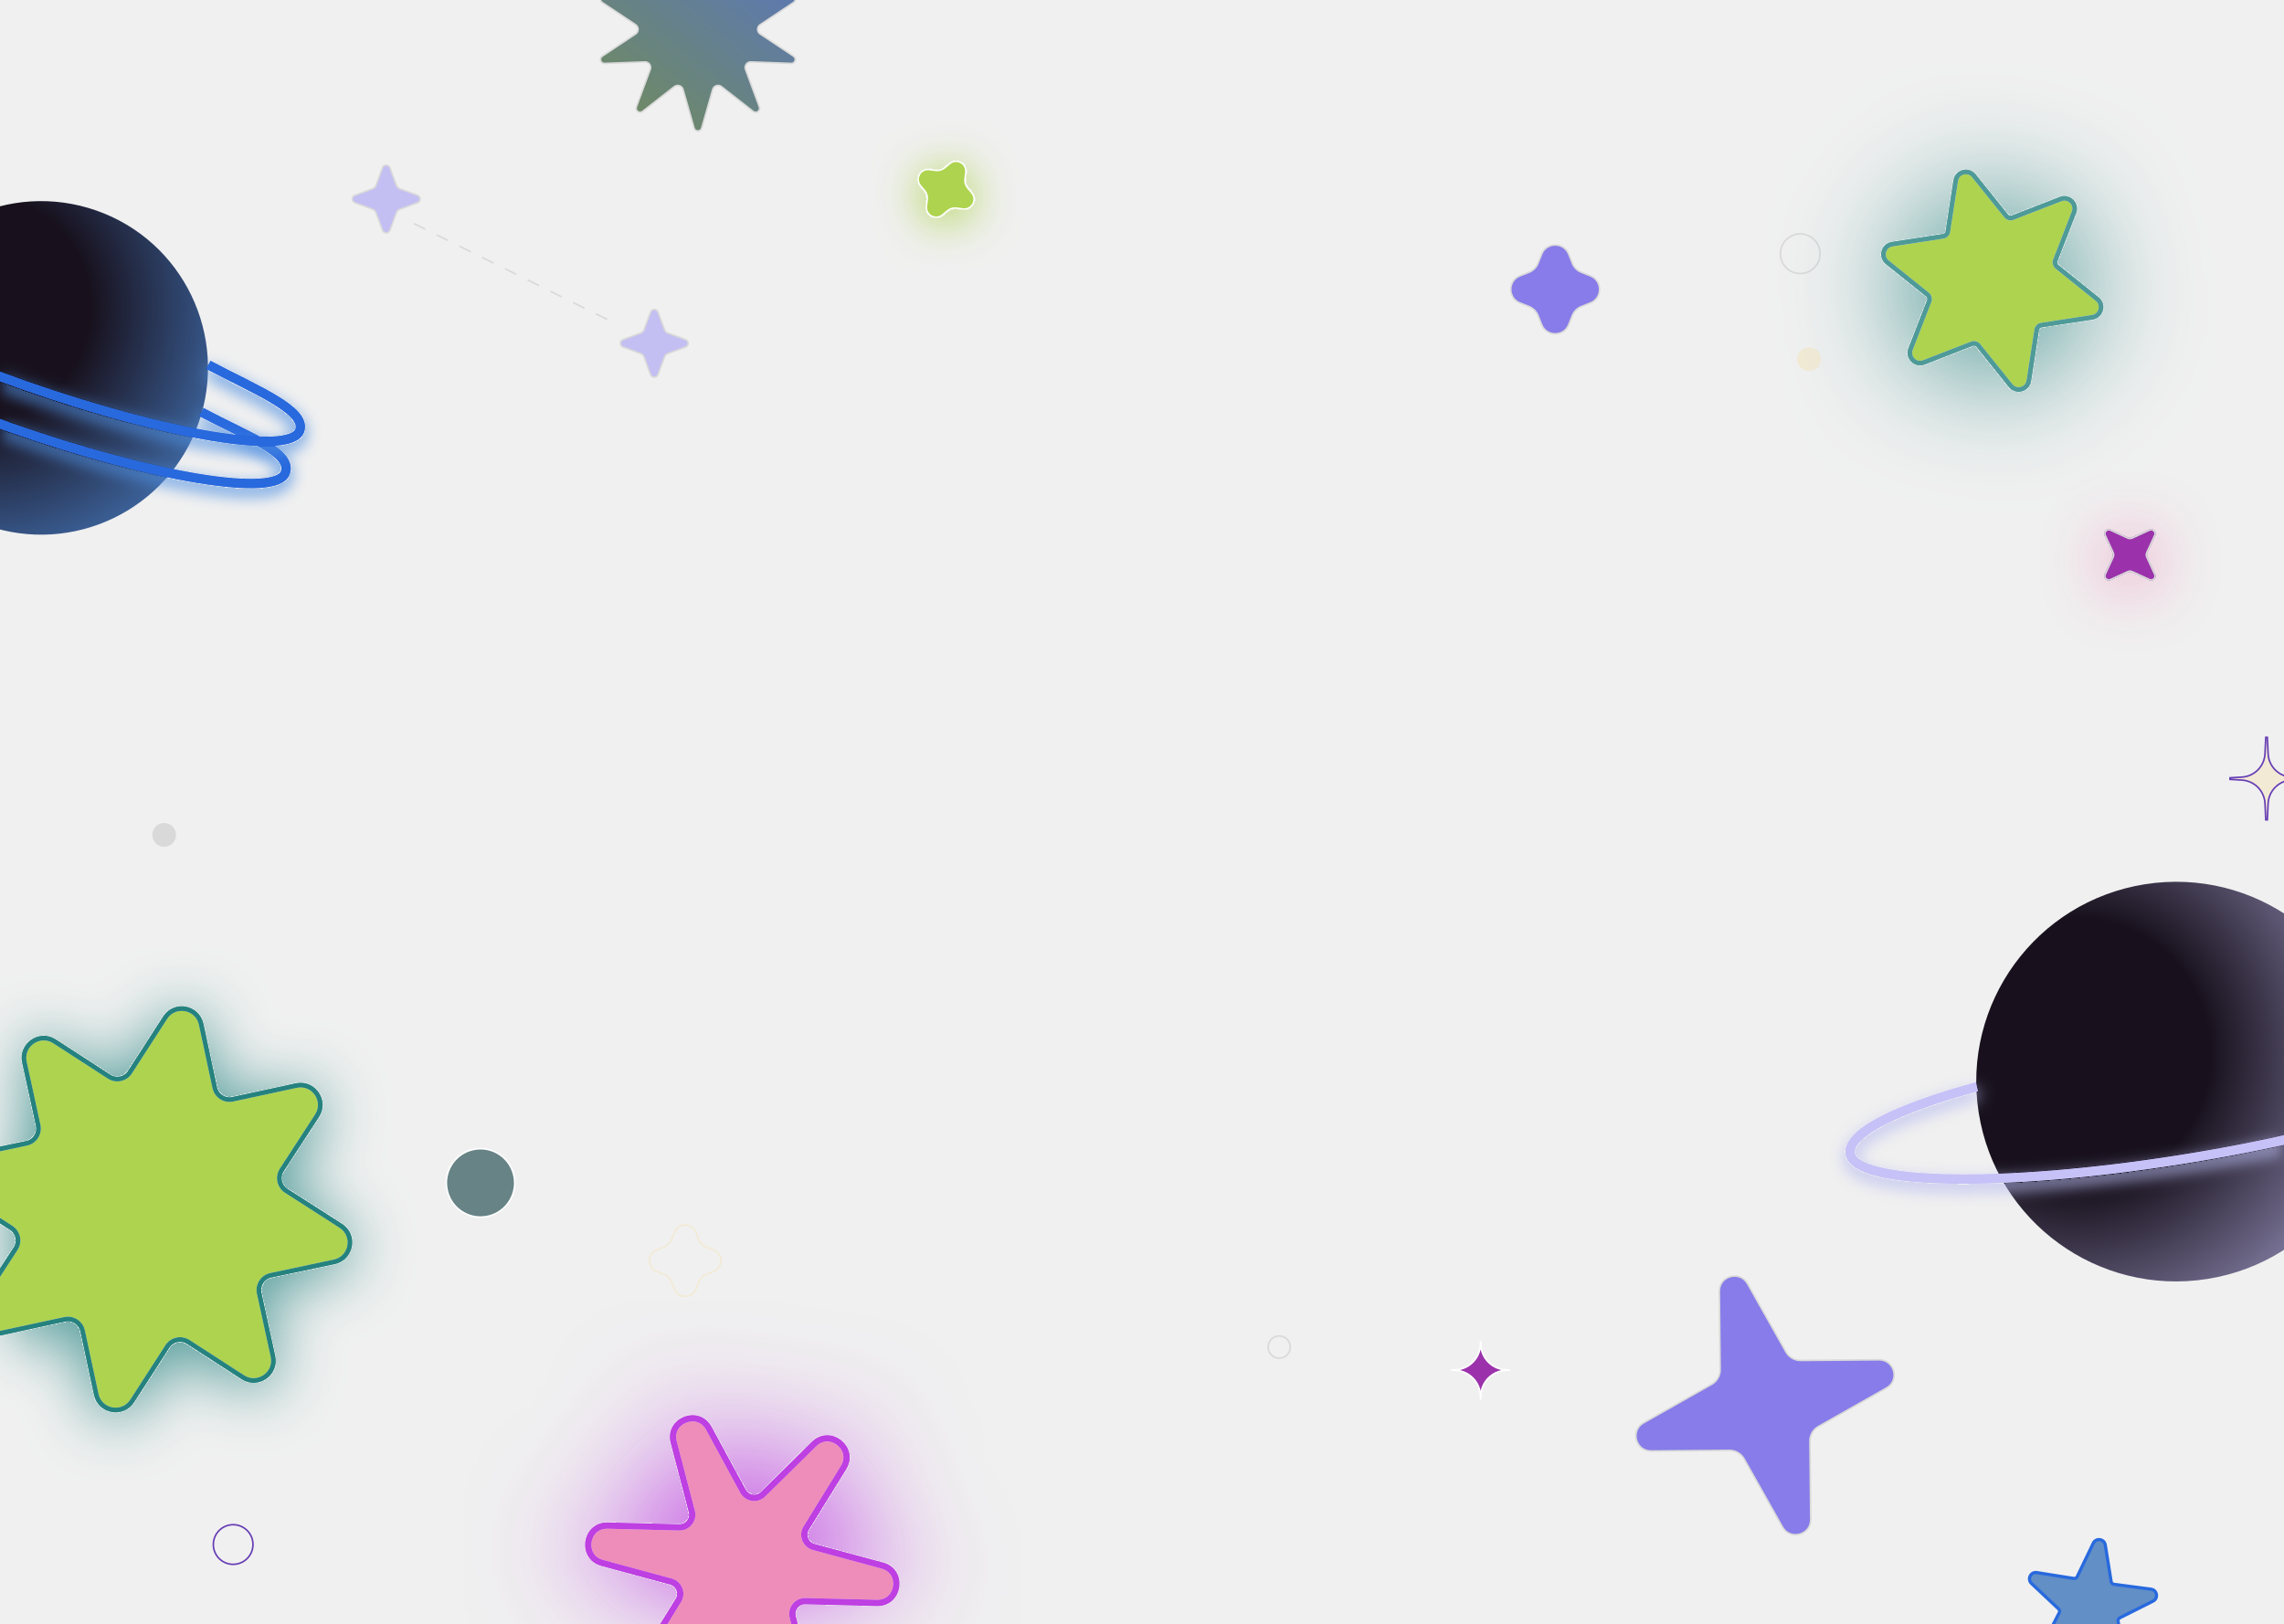
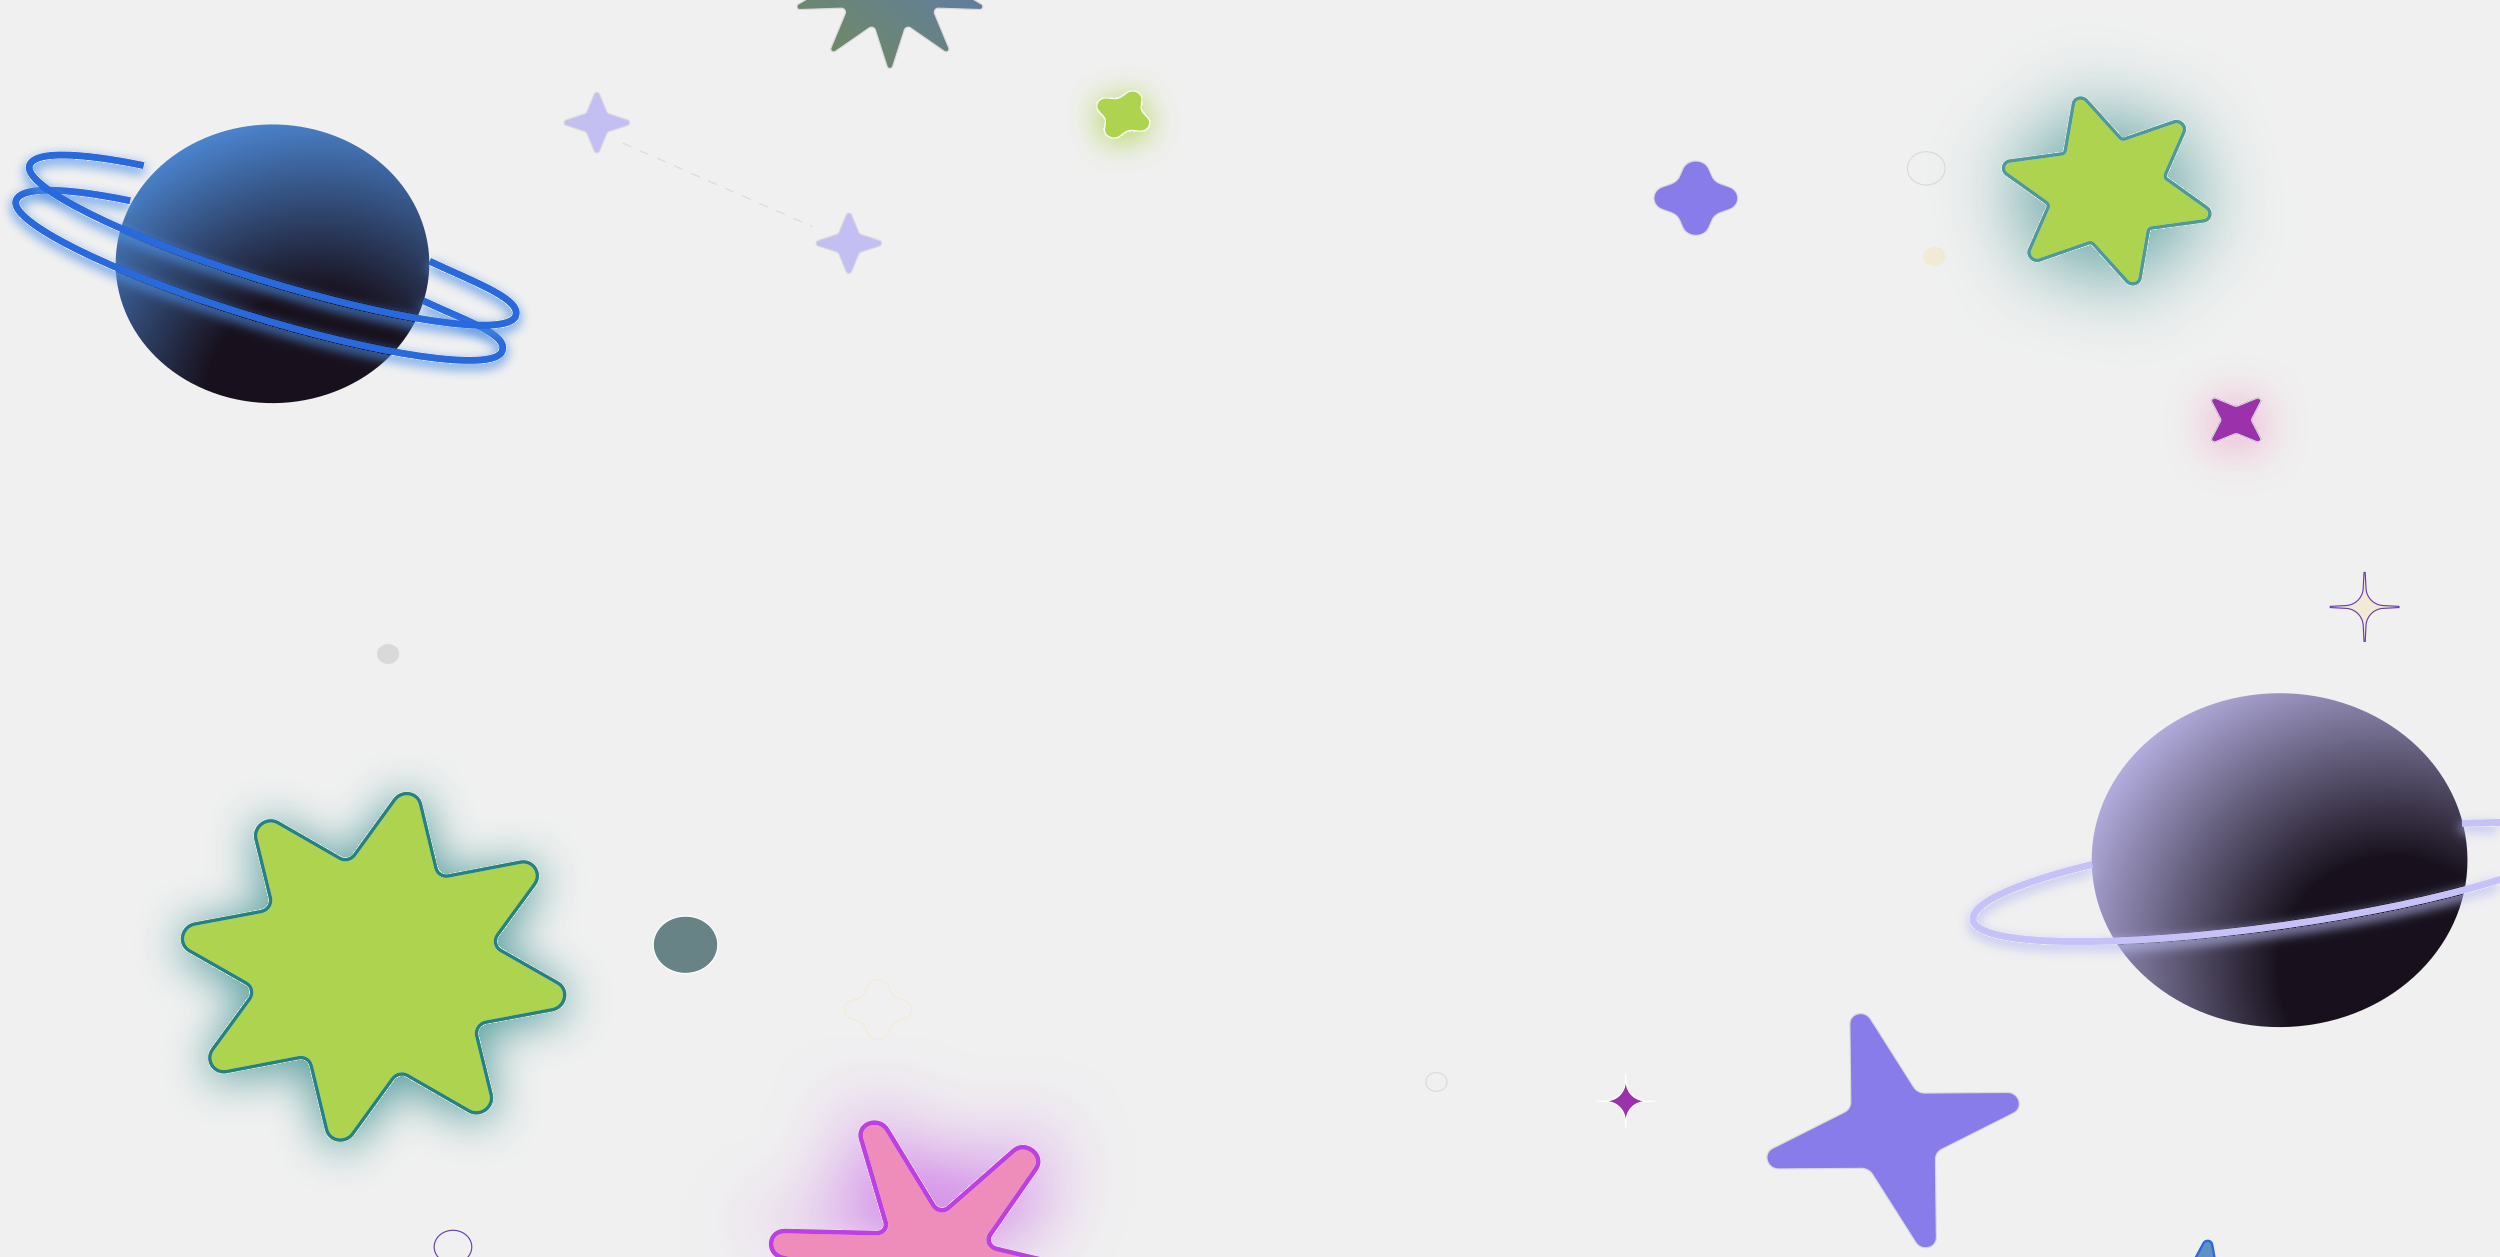
- <svg xmlns="http://www.w3.org/2000/svg" width="1440" height="1024" viewBox="0 0 1440 1024" fill="none">
-   <path d="M1327.32 974.265C1326.7 970.398 1321.46 969.637 1319.76 973.167L1309.6 994.297C1309.22 995.094 1308.36 995.544 1307.48 995.406L1284.17 991.704C1280.28 991.087 1277.94 995.871 1280.81 998.569L1297.89 1014.64C1298.54 1015.25 1298.71 1016.21 1298.3 1017.01L1287.62 1037.78C1285.83 1041.27 1289.61 1044.99 1293.07 1043.13L1313.87 1031.98C1314.64 1031.57 1315.59 1031.71 1316.22 1032.33L1332.98 1048.94C1335.77 1051.7 1340.45 1049.22 1339.73 1045.36L1335.4 1022.4C1335.24 1021.53 1335.67 1020.65 1336.47 1020.25L1357.42 1009.71C1360.94 1007.94 1360.06 1002.69 1356.15 1002.17L1332.75 999.081C1331.88 998.965 1331.18 998.288 1331.04 997.416L1327.32 974.265Z" fill="#618FC6" stroke="#2869DE" stroke-width="2" />
-   <path d="M1452.03 491.499V490.501L1444.55 490.06C1436.63 489.594 1430.34 483.225 1429.98 475.3L1429.5 464.977L1428.5 464.977L1428.02 475.301C1427.66 483.225 1421.37 489.594 1413.45 490.06L1405.97 490.501L1405.97 491.499L1413.45 491.94C1421.37 492.406 1427.66 498.775 1428.02 506.7L1428.5 517.023H1429.5L1429.98 506.7C1430.34 498.775 1436.63 492.406 1444.55 491.94L1452.03 491.499Z" fill="#F2EAD5" stroke="#663DB5" />
-   <path d="M933.352 848.245L933.5 845.446L933.648 848.245C934.096 856.682 940.844 863.418 949.282 863.85L952.214 864L949.282 864.15C940.844 864.582 934.096 871.318 933.648 879.755L933.5 882.554L933.352 879.755C932.904 871.318 926.156 864.582 917.718 864.15L914.786 864L917.718 863.85C926.156 863.418 932.904 856.682 933.352 848.245Z" fill="#9B32AB" stroke="white" />
-   <path d="M261 141L388 204" stroke="#D9D9D9" stroke-dasharray="8 8" />
-   <path d="M241.155 105.777C241.961 103.6 245.039 103.6 245.845 105.777L249.98 116.952C250.334 117.91 251.09 118.666 252.048 119.02L263.223 123.155C265.4 123.961 265.4 127.039 263.223 127.845L252.048 131.98C251.09 132.334 250.334 133.09 249.98 134.048L245.845 145.223C245.039 147.4 241.961 147.4 241.155 145.223L237.02 134.048C236.666 133.09 235.91 132.334 234.952 131.98L223.777 127.845C221.6 127.039 221.6 123.961 223.777 123.155L234.952 119.02C235.91 118.666 236.666 117.91 237.02 116.952L241.155 105.777Z" fill="#C3BFF3" stroke="#D9D9D9" />
-   <path d="M410.155 196.777C410.961 194.6 414.039 194.6 414.845 196.777L418.98 207.952C419.334 208.91 420.09 209.666 421.048 210.02L432.223 214.155C434.4 214.961 434.4 218.039 432.223 218.845L421.048 222.98C420.09 223.334 419.334 224.09 418.98 225.048L414.845 236.223C414.039 238.4 410.961 238.4 410.155 236.223L406.02 225.048C405.666 224.09 404.91 223.334 403.952 222.98L392.777 218.845C390.6 218.039 390.6 214.961 392.777 214.155L403.952 210.02C404.91 209.666 405.666 208.91 406.02 207.952L410.155 196.777Z" fill="#C3BFF3" stroke="#D9D9D9" />
-   <g filter="url(#filter0_d_26_13)">
-     <path d="M1326.83 337.811C1325.67 335.281 1328.28 332.669 1330.81 333.832L1341.64 338.811C1342.43 339.176 1343.35 339.176 1344.14 338.811L1354.97 333.832C1357.5 332.669 1360.11 335.281 1358.95 337.811L1353.97 348.638C1353.61 349.433 1353.61 350.349 1353.97 351.144L1358.95 361.97C1360.11 364.501 1357.5 367.113 1354.97 365.949L1344.14 360.971C1343.35 360.605 1342.43 360.605 1341.64 360.971L1330.81 365.949C1328.28 367.113 1325.67 364.501 1326.83 361.97L1331.81 351.144C1332.18 350.349 1332.18 349.433 1331.81 348.638L1326.83 337.811Z" fill="#9B32AB" />
-     <path d="M1327.29 337.603C1326.32 335.494 1328.49 333.317 1330.6 334.287L1341.43 339.265C1342.36 339.692 1343.42 339.692 1344.35 339.265L1355.18 334.287C1357.29 333.317 1359.46 335.494 1358.5 337.603L1353.52 348.429C1353.09 349.357 1353.09 350.425 1353.52 351.353L1358.5 362.179C1359.46 364.288 1357.29 366.465 1355.18 365.495L1344.35 360.517C1343.42 360.09 1342.36 360.09 1341.43 360.517L1330.6 365.495C1328.49 366.465 1326.32 364.288 1327.29 362.179L1332.26 351.353C1332.69 350.425 1332.69 349.357 1332.26 348.429L1327.29 337.603Z" stroke="#D9D9D9" />
-   </g>
-   <path d="M425.19 777.135C427.627 770.955 436.373 770.955 438.81 777.135L440.611 781.702C441.457 783.846 443.154 785.543 445.298 786.389L449.865 788.19C456.045 790.627 456.045 799.373 449.865 801.81L445.298 803.611C443.154 804.457 441.457 806.154 440.611 808.298L438.81 812.865C436.373 819.045 427.627 819.045 425.19 812.865L423.389 808.298C422.543 806.154 420.846 804.457 418.702 803.611L414.135 801.81C407.955 799.373 407.955 790.627 414.135 788.19L418.702 786.389C420.846 785.543 422.543 783.846 423.389 781.702L425.19 777.135Z" stroke="#F2EAD5" />
-   <path d="M442.404 -43.759C441.713 -46.178 438.286 -46.178 437.596 -43.759L430.649 -19.429C429.968 -17.042 427.087 -16.104 425.13 -17.631L405.106 -33.263C403.121 -34.813 400.349 -32.787 401.223 -30.425L409.974 -6.762C410.839 -4.423 409.052 -1.956 406.56 -2.05L381.185 -3.004C378.664 -3.099 377.605 0.177 379.706 1.575L400.755 15.586C402.836 16.971 402.836 20.029 400.755 21.414L379.706 35.425C377.605 36.823 378.664 40.099 381.185 40.004L406.56 39.05C409.052 38.956 410.839 41.423 409.974 43.762L401.223 67.425C400.349 69.787 403.121 71.813 405.106 70.263L425.13 54.631C427.087 53.104 429.968 54.042 430.649 56.429L437.596 80.759C438.287 83.177 441.714 83.177 442.404 80.759L449.351 56.429C450.032 54.042 452.913 53.104 454.87 54.631L474.894 70.263C476.879 71.813 479.651 69.787 478.777 67.425L470.026 43.762C469.161 41.423 470.948 38.956 473.44 39.05L498.815 40.004C501.336 40.099 502.395 36.823 500.294 35.425L479.245 21.414C477.164 20.029 477.164 16.971 479.245 15.586L500.294 1.575C502.395 0.177 501.336 -3.099 498.815 -3.004L473.44 -2.05C470.948 -1.956 469.161 -4.423 470.026 -6.762L478.777 -30.425C479.651 -32.787 476.879 -34.813 474.894 -33.263L454.87 -17.631C452.913 -16.104 450.032 -17.042 449.351 -19.429L442.404 -43.759Z" fill="url(#paint0_linear_26_13)" stroke="#D9D9D9" />
-   <circle cx="74" cy="173" r="12.5" stroke="#F2EAD5" />
-   <circle cx="302.96" cy="745.96" r="21.567" transform="rotate(165.244 302.96 745.96)" fill="#678385" stroke="white" />
-   <circle cx="147" cy="974" r="12.5" stroke="#663DB5" />
-   <circle cx="1135" cy="160" r="12.5" stroke="#D9D9D9" />
-   <circle cx="103.5" cy="526.5" r="7.5" fill="#D9D9D9" />
-   <circle cx="1140.5" cy="226.5" r="7.5" fill="#F2EAD5" />
-   <circle cx="806.5" cy="849.5" r="7" stroke="#D9D9D9" />
-   <g filter="url(#filter1_d_26_13)">
-     <path d="M426.684 908.977C423.7 897.55 439.511 891.299 445.147 901.677L466.688 941.338C469.863 947.183 477.753 948.357 482.492 943.69L514.623 912.05C523.047 903.755 536.359 914.368 530.149 924.428L506.608 962.564C503.096 968.253 506.048 975.719 512.501 977.468L555.756 989.195C567.166 992.288 564.711 1009.14 552.893 1008.84L507.811 1007.73C501.162 1007.57 496.208 1013.82 497.889 1020.25L509.294 1063.92C512.278 1075.35 496.468 1081.6 490.831 1071.22L469.29 1031.56C466.116 1025.72 458.226 1024.54 453.486 1029.21L421.355 1060.85C412.931 1069.14 399.619 1058.53 405.829 1048.47L429.371 1010.34C432.882 1004.65 429.93 997.18 423.478 995.431L380.222 983.704C368.812 980.611 371.267 963.764 383.085 964.056L428.167 965.169C434.816 965.333 439.77 959.081 438.089 952.645L426.684 908.977Z" fill="#EE8DB9" />
-     <path d="M446.905 900.722C440.141 888.269 421.168 895.77 424.749 909.482L436.154 953.15C437.499 958.299 433.536 963.301 428.216 963.17L383.135 962.056C368.953 961.706 366.007 981.923 379.699 985.635L422.954 997.361C428.117 998.761 430.478 1004.73 427.669 1009.28L404.127 1047.42C396.675 1059.49 412.65 1072.23 422.758 1062.27L454.89 1030.63C458.681 1026.9 464.993 1027.84 467.533 1032.52L489.074 1072.18C495.837 1084.63 514.81 1077.13 511.229 1063.42L499.824 1019.75C498.48 1014.6 502.442 1009.6 507.762 1009.73L552.843 1010.84C567.025 1011.19 569.971 990.977 556.279 987.265L513.024 975.538C507.862 974.139 505.5 968.166 508.31 963.615L531.851 925.478C539.303 913.407 523.328 900.671 513.22 910.625L481.089 942.265C477.297 945.999 470.985 945.059 468.445 940.383L446.905 900.722Z" stroke="#BE3FE2" stroke-width="4" />
-   </g>
-   <circle cx="1371.98" cy="682.083" r="126" transform="rotate(-8.95841 1371.98 682.083)" fill="url(#paint1_radial_26_13)" />
-   <g filter="url(#filter2_d_26_13)">
-     <path d="M1246.46 685.362C1246.46 685.362 1163.22 706.445 1166.56 727.625C1169.66 747.265 1262.39 748.964 1373.68 731.42C1484.97 713.876 1572.68 683.732 1569.59 664.093C1567.1 648.288 1534.28 654.015 1494.14 654.28" stroke="#C6C1F7" stroke-width="6" />
-   </g>
-   <circle cx="25.953" cy="232" r="105.154" transform="rotate(19.3006 25.9527 232)" fill="url(#paint2_radial_26_13)" />
-   <g filter="url(#filter3_d_26_13)">
-     <path d="M-69.453 184.486C-69.453 184.486 -139.935 166.855 -145.931 183.978C-151.492 199.857 -83.059 238.273 6.918 269.783C96.895 301.294 174.343 313.966 179.904 298.088C184.379 285.31 156.925 275.73 126.898 259.844" stroke="#2869DE" stroke-width="6" />
-   </g>
-   <g filter="url(#filter4_d_26_13)">
-     <path d="M-60.374 157.913C-60.374 157.913 -130.855 140.281 -136.852 157.405C-142.413 173.283 -73.98 211.7 15.997 243.21C105.974 274.721 183.423 287.393 188.984 271.515C193.458 258.737 161.302 245.926 131.276 230.041" stroke="#2869DE" stroke-width="6" />
-   </g>
-   <path d="M971.951 160.319C975.01 152.56 985.99 152.56 989.049 160.319L991.281 165.978C992.317 168.604 994.396 170.683 997.022 171.719L1002.68 173.951C1010.44 177.01 1010.44 187.99 1002.68 191.049L997.022 193.281C994.396 194.317 992.317 196.396 991.281 199.022L989.049 204.681C985.99 212.44 975.01 212.44 971.951 204.681L969.719 199.022C968.683 196.396 966.604 194.317 963.978 193.281L958.319 191.049C950.56 187.99 950.56 177.01 958.319 173.951L963.978 171.719C966.604 170.683 968.683 168.604 969.719 165.978L971.951 160.319Z" fill="#877CE9" stroke="#D9D9D9" />
-   <g filter="url(#filter5_d_26_13)">
-     <path d="M613.111 121.336C617.004 126.026 613.14 133.06 607.093 132.29L602.909 131.757C601.063 131.522 599.202 132.063 597.77 133.252L594.525 135.946C589.834 139.839 582.8 135.975 583.57 129.927L584.103 125.744C584.338 123.898 583.797 122.037 582.608 120.605L579.915 117.36C576.022 112.669 579.886 105.635 585.933 106.405L590.117 106.938C591.963 107.173 593.824 106.632 595.256 105.443L598.501 102.75C603.192 98.856 610.226 102.721 609.455 108.768L608.923 112.951C608.687 114.797 609.229 116.658 610.417 118.091L613.111 121.336Z" fill="#AED34F" />
-     <path d="M612.726 121.655C616.33 125.997 612.753 132.507 607.156 131.794L602.972 131.261C600.989 131.009 598.989 131.59 597.451 132.867L594.206 135.561C589.864 139.164 583.353 135.588 584.066 129.991L584.599 125.807C584.852 123.824 584.27 121.824 582.993 120.285L580.3 117.04C576.696 112.699 580.273 106.188 585.87 106.901L590.053 107.434C592.037 107.687 594.037 107.105 595.575 105.828L598.82 103.135C603.162 99.531 609.672 103.108 608.959 108.705L608.427 112.888C608.174 114.872 608.755 116.871 610.033 118.41L612.726 121.655Z" stroke="white" />
-   </g>
-   <path d="M1084 814.33C1083.9 804.506 1096.96 801.009 1101.78 809.567L1126.02 852.579C1127.9 855.908 1131.44 857.955 1135.26 857.923L1184.61 857.511C1194.42 857.429 1197.9 870.446 1189.37 875.277L1146.42 899.597C1143.1 901.48 1141.06 905.021 1141.1 908.842L1141.61 958.214C1141.71 968.037 1128.66 971.535 1123.83 962.977L1099.59 919.965C1097.71 916.636 1094.18 914.589 1090.36 914.621L1041 915.033C1031.2 915.115 1027.71 902.097 1036.24 897.266L1079.19 872.947C1082.51 871.064 1084.55 867.523 1084.51 863.701L1084 814.33Z" fill="#877CE9" stroke="#D9D9D9" />
-   <g filter="url(#filter6_d_26_13)">
-     <path d="M1234.48 114.153C1235.15 109.858 1240.6 108.397 1243.32 111.785L1263.7 137.132C1265.06 138.831 1267.37 139.449 1269.4 138.661L1299.72 126.897C1303.77 125.325 1307.76 129.315 1306.19 133.367L1294.43 163.686C1293.64 165.718 1294.26 168.026 1295.96 169.392L1321.3 189.767C1324.69 192.49 1323.23 197.941 1318.94 198.605L1286.8 203.577C1284.64 203.91 1282.95 205.6 1282.62 207.754L1277.65 239.893C1276.98 244.188 1271.53 245.649 1268.81 242.261L1248.44 216.914C1247.07 215.215 1244.76 214.597 1242.73 215.385L1212.41 227.149C1208.36 228.721 1204.37 224.731 1205.94 220.679L1217.7 190.36C1218.49 188.328 1217.87 186.02 1216.18 184.654L1190.83 164.279C1187.44 161.556 1188.9 156.105 1193.2 155.441L1225.34 150.469C1227.49 150.136 1229.18 148.446 1229.51 146.292L1234.48 114.153Z" fill="#AED34F" />
-     <path d="M1244.49 110.845C1240.95 106.441 1233.87 108.34 1233 113.924L1228.03 146.063C1227.8 147.57 1226.61 148.753 1225.11 148.986L1192.97 153.958C1187.38 154.822 1185.48 161.908 1189.89 165.448L1215.24 185.823C1216.42 186.779 1216.86 188.395 1216.31 189.817L1204.54 220.136C1202.5 225.404 1207.69 230.591 1212.95 228.547L1243.27 216.784C1244.69 216.232 1246.31 216.665 1247.27 217.854L1267.64 243.201C1271.18 247.605 1278.27 245.706 1279.13 240.122L1284.1 207.983C1284.34 206.476 1285.52 205.293 1287.03 205.06L1319.17 200.088C1324.75 199.224 1326.65 192.138 1322.24 188.598L1296.9 168.223C1295.71 167.267 1295.27 165.651 1295.83 164.229L1307.59 133.91C1309.63 128.642 1304.45 123.455 1299.18 125.499L1268.86 137.263C1267.44 137.814 1265.82 137.381 1264.87 136.192L1244.49 110.845Z" stroke="#4E9A98" stroke-width="3" />
-   </g>
-   <g filter="url(#filter7_d_26_13)">
-     <path d="M105.383 642.56C110.701 634.323 123.324 636.633 125.38 646.22L133.957 686.211C135.232 692.154 141.086 695.937 147.029 694.657L187.103 686.027C196.7 683.96 203.992 694.545 198.642 702.775L176.425 736.954C173.101 742.067 174.571 748.908 179.702 752.204L214.078 774.287C222.348 779.599 220.03 792.263 210.416 794.302L170.447 802.78C164.481 804.045 160.683 809.922 161.981 815.881L170.654 855.712C172.743 865.304 162.175 872.621 153.932 867.289L119.511 845.026C114.407 841.725 107.593 843.189 104.296 848.296L82.112 882.658C76.794 890.895 64.171 888.585 62.115 878.998L53.538 839.007C52.263 833.064 46.409 829.281 40.466 830.561L0.392 839.191C-9.205 841.258 -16.497 830.673 -11.147 822.443L11.07 788.264C14.394 783.151 12.924 776.31 7.793 773.014L-26.583 750.931C-34.853 745.619 -32.535 732.955 -22.921 730.916L17.048 722.438C23.014 721.173 26.812 715.296 25.514 709.337L16.841 669.505C14.752 659.914 25.32 652.597 33.563 657.929L67.984 680.192C73.088 683.493 79.903 682.029 83.2 676.922L105.383 642.56Z" fill="#AED34F" />
-     <path d="M126.847 645.905C124.51 635.011 110.166 632.386 104.123 641.747L81.939 676.108C79.092 680.519 73.207 681.784 68.799 678.933L34.377 656.669C25.011 650.611 13.002 658.925 15.375 669.825L24.048 709.656C25.169 714.802 21.889 719.878 16.737 720.971L-23.232 729.448C-34.157 731.766 -36.791 746.157 -27.394 752.193L6.982 774.276C11.413 777.123 12.683 783.031 9.813 787.447L-12.405 821.625C-18.484 830.978 -10.198 843.006 0.707 840.658L40.782 832.027C45.914 830.922 50.97 834.189 52.071 839.322L60.648 879.313C62.985 890.207 77.329 892.832 83.372 883.471L105.556 849.11C108.403 844.699 114.288 843.434 118.696 846.285L153.118 868.549C162.484 874.607 174.493 866.293 172.12 855.393L163.447 815.562C162.326 810.416 165.606 805.34 170.758 804.247L210.727 795.77C221.653 793.452 224.286 779.061 214.889 773.025L180.513 750.942C176.082 748.095 174.812 742.187 177.682 737.771L199.9 703.593C205.979 694.24 197.693 682.212 186.788 684.56L146.713 693.191C141.581 694.296 136.525 691.029 135.424 685.896L126.847 645.905Z" stroke="#25827F" stroke-width="3" />
+ <svg xmlns="http://www.w3.org/2000/svg" width="2149" height="1080" viewBox="0 0 2149 1080" fill="none">
+   <style>
+         /* Animate large star to rotate */
+         @keyframes rotate {
+         from { transform: rotate(0deg); }
+         to { transform: rotate(30deg); }
+         }
+         #big_star {
+         animation: rotate 3s ease-in-out infinite;
+         animation-direction: alternate;
+         transform-origin: center;
+         transform-box: fill-box;
+         }
+     </style>
+   <g id="Large objects">
+     <path id="Star 11" d="M1906.85 1098.93L1901.56 1069.71C1900.9 1066.03 1895.89 1065.38 1894.08 1068.74L1879.64 1095.42C1879.22 1096.18 1878.38 1096.61 1877.53 1096.49L1845.21 1091.93C1841.21 1091.36 1838.81 1096.39 1841.87 1098.95L1865.02 1118.29C1865.74 1118.9 1865.92 1119.94 1865.43 1120.78L1850.76 1146.13C1848.79 1149.54 1852.31 1153.3 1855.88 1151.6L1885.53 1137.48C1886.27 1137.13 1887.13 1137.24 1887.72 1137.76L1911.62 1158.81C1914.49 1161.34 1919.07 1158.62 1918.28 1154.86L1912.34 1126.84C1912.14 1125.92 1912.64 1124.96 1913.53 1124.56L1941.93 1111.88C1945.67 1110.2 1944.99 1104.78 1940.97 1104.31L1908.53 1100.5C1907.68 1100.4 1907 1099.77 1906.85 1098.93Z" fill="#618FC6" stroke="#2869DE" stroke-width="2" />
+     <path id="Star 12" d="M2062.12 522.243V521.245L2048.5 520.532C2040.57 520.117 2034.24 513.782 2033.83 505.856L2033.11 492.105H2032.11L2031.4 505.856C2030.99 513.782 2024.66 520.117 2016.73 520.532L2003.11 521.245V522.243L2016.73 522.956C2024.66 523.371 2030.99 529.706 2031.4 537.632L2032.11 551.383H2033.11L2033.83 537.632C2034.24 529.706 2040.57 523.371 2048.5 522.956L2062.12 522.243Z" fill="#F2EAD5" stroke="#663DB5" />
+     <path id="Star 13" d="M1397.04 930.658L1397.49 923.089L1397.95 930.658C1398.45 939.086 1405.23 945.775 1413.67 946.158L1423.02 946.583L1413.67 947.008C1405.23 947.392 1398.45 954.081 1397.95 962.509L1397.49 970.078L1397.04 962.509C1396.54 954.081 1389.76 947.392 1381.32 947.008L1371.97 946.583L1381.32 946.158C1389.76 945.775 1396.54 939.086 1397.04 930.658Z" fill="#9B32AB" stroke="white" />
+     <g id="connected stars">
+       <path id="Vector 1" d="M535.5 123.101L698.286 194.857" stroke="#D9D9D9" stroke-dasharray="8 8" />
+       <path id="Star 14" d="M515.377 80.968L521.6 95.912C521.991 96.851 522.772 97.573 523.738 97.891L539.495 103.072C541.787 103.826 541.787 107.068 539.495 107.822L523.738 113.003C522.772 113.32 521.991 114.043 521.6 114.982L515.377 129.926C514.523 131.978 511.616 131.978 510.761 129.926L504.538 114.982C504.147 114.043 503.367 113.32 502.401 113.003L486.644 107.822C484.352 107.068 484.352 103.826 486.644 103.072L502.401 97.891C503.367 97.573 504.147 96.851 504.538 95.912L510.761 80.968C511.616 78.916 514.523 78.916 515.377 80.968Z" fill="#C3BFF3" stroke="#D9D9D9" />
+       <path id="Star 3" d="M731.997 184.615L738.22 199.559C738.611 200.498 739.392 201.22 740.358 201.538L756.115 206.719C758.407 207.473 758.407 210.715 756.115 211.469L740.358 216.65C739.392 216.968 738.611 217.69 738.22 218.629L731.997 233.573C731.143 235.625 728.236 235.625 727.381 233.573L721.158 218.629C720.767 217.69 719.987 216.968 719.021 216.65L703.264 211.469C700.972 210.715 700.972 207.473 703.264 206.719L719.021 201.538C719.987 201.22 720.767 200.498 721.158 199.559L727.381 184.615C728.236 182.563 731.143 182.563 731.997 184.615Z" fill="#C3BFF3" stroke="#D9D9D9" />
+     </g>
+     <g id="Star 16" filter="url(#filter0_d_80_66)">
+       <path d="M1900.9 345.795C1899.67 343.418 1902.43 340.964 1905.1 342.057L1920.92 348.518C1921.76 348.862 1922.73 348.862 1923.57 348.518L1939.38 342.057C1942.05 340.964 1944.82 343.418 1943.59 345.795L1936.31 359.846C1935.93 360.594 1935.93 361.454 1936.31 362.201L1943.59 376.252C1944.82 378.629 1942.05 381.083 1939.38 379.99L1923.57 373.529C1922.73 373.185 1921.76 373.185 1920.92 373.529L1905.1 379.99C1902.43 381.083 1899.67 378.629 1900.9 376.252L1908.17 362.201C1908.56 361.454 1908.56 360.594 1908.17 359.846L1900.9 345.795Z" fill="#9B32AB" />
+       <path d="M1904.88 342.484L1920.7 348.945C1921.68 349.346 1922.81 349.346 1923.79 348.945L1939.6 342.484C1941.83 341.573 1944.13 343.618 1943.11 345.599L1935.83 359.65C1935.38 360.522 1935.38 361.525 1935.83 362.397L1943.11 376.448C1944.13 378.429 1941.83 380.474 1939.6 379.563L1923.79 373.102C1922.81 372.701 1921.68 372.701 1920.7 373.102L1904.88 379.563C1902.65 380.474 1900.35 378.429 1901.38 376.448L1908.65 362.397C1909.1 361.525 1909.1 360.522 1908.65 359.65L1901.38 345.599C1900.35 343.618 1902.65 341.573 1904.88 342.484Z" stroke="#D9D9D9" />
+     </g>
+     <path id="Star 7" d="M763.552 847.639L765.861 852.841C766.941 855.275 769.099 857.182 771.799 858.128L777.653 860.18C781.691 861.595 783.665 864.813 783.665 867.994C783.665 871.175 781.691 874.393 777.653 875.808L771.799 877.86C769.099 878.806 766.941 880.713 765.861 883.147L763.552 888.348C761.981 891.887 758.362 893.69 754.684 893.69C751.006 893.69 747.387 891.887 745.816 888.348L743.507 883.147C742.427 880.713 740.269 878.806 737.569 877.86L731.715 875.808C727.677 874.393 725.703 871.175 725.703 867.994C725.703 864.813 727.677 861.595 731.715 860.18L737.569 858.128C740.269 857.182 742.427 855.275 743.507 852.841L745.816 847.639C747.387 844.1 751.006 842.297 754.684 842.297C758.362 842.297 761.981 844.1 763.552 847.639Z" stroke="#F2EAD5" />
+     <path id="Star 9" d="M762.558 -89.958L752.485 -58.608C751.766 -56.37 749.089 -55.463 747.158 -56.803L718.069 -76.981C716.017 -78.404 713.377 -76.272 714.336 -73.967L726.515 -44.706C727.493 -42.354 725.712 -39.778 723.166 -39.863L687.656 -41.05C685.069 -41.136 684.072 -37.717 686.3 -36.4L714.978 -19.436C717.269 -18.081 717.269 -14.767 714.978 -13.412L686.3 3.552C684.072 4.869 685.069 8.288 687.656 8.202L723.166 7.015C725.712 6.93 727.493 9.506 726.515 11.858L714.336 41.119C713.377 43.424 716.017 45.557 718.069 44.133L747.158 23.955C749.089 22.615 751.766 23.523 752.485 25.76L762.558 57.11C763.301 59.424 766.575 59.424 767.318 57.11L777.391 25.76C778.111 23.523 780.787 22.615 782.719 23.955L811.807 44.133C813.859 45.557 816.5 43.424 815.54 41.119L803.362 11.858C802.383 9.506 804.164 6.93 806.71 7.015L842.22 8.202C844.807 8.288 845.804 4.869 843.577 3.552L814.898 -13.412C812.607 -14.767 812.607 -18.081 814.898 -19.436L843.577 -36.4C845.804 -37.717 844.807 -41.136 842.22 -41.05L806.71 -39.863C804.164 -39.778 802.383 -42.354 803.362 -44.706L815.54 -73.966C816.5 -76.272 813.859 -78.404 811.807 -76.981L782.719 -56.803C780.787 -55.463 778.111 -56.37 777.391 -58.608L767.318 -89.958C766.575 -92.272 763.301 -92.272 762.558 -89.958Z" fill="url(#paint0_linear_80_66)" stroke="#D9D9D9" />
+     <path id="Ellipse 1" d="M311.971 159.548C311.971 167.396 304.792 173.855 295.808 173.855C286.825 173.855 279.645 167.396 279.645 159.548C279.645 151.701 286.825 145.242 295.808 145.242C304.792 145.242 311.971 151.701 311.971 159.548Z" stroke="#F2EAD5" />
+     <path id="Ellipse 17" d="M562.418 818.426C558.531 805.312 567.336 791.796 582.222 788.312C597.107 784.829 612.263 792.737 616.149 805.851C620.036 818.964 611.232 832.48 596.346 835.964C581.46 839.448 566.305 831.54 562.418 818.426Z" fill="#678385" stroke="white" />
+     <path id="Ellipse 3" d="M405.541 1071.87C405.541 1079.72 398.362 1086.18 389.378 1086.18C380.394 1086.18 373.215 1079.72 373.215 1071.87C373.215 1064.02 380.394 1057.56 389.378 1057.56C398.362 1057.56 405.541 1064.02 405.541 1071.87Z" stroke="#663DB5" />
+     <path id="Ellipse 4" d="M1671.94 144.742C1671.94 152.589 1664.76 159.048 1655.77 159.048C1646.79 159.048 1639.61 152.589 1639.61 144.742C1639.61 136.894 1646.79 130.435 1655.77 130.435C1664.76 130.435 1671.94 136.894 1671.94 144.742Z" stroke="#D9D9D9" />
+     <ellipse id="Ellipse 11" cx="333.621" cy="562.178" rx="9.613" ry="8.542" fill="#D9D9D9" />
+     <ellipse id="Ellipse 12" cx="1662.82" cy="220.484" rx="9.613" ry="8.542" fill="#F2EAD5" />
+     <path id="Ellipse 13" d="M1243.82 930.068C1243.82 934.456 1239.8 938.111 1234.71 938.111C1229.62 938.111 1225.6 934.456 1225.6 930.068C1225.6 925.68 1229.62 922.026 1234.71 922.026C1239.8 922.026 1243.82 925.68 1243.82 930.068Z" stroke="#D9D9D9" />
+     <g id="Star 5" filter="url(#filter1_d_80_66)">
+       <path d="M742.29 978.824C739.03 967.734 754.839 962.18 760.995 972.252L800.561 1036.99C803.978 1042.57 811.847 1043.96 816.591 1039.81L872.788 990.636C881.486 983.026 895.206 994.226 888.685 1003.61L849.305 1060.3C845.449 1065.85 848.927 1073.67 856.012 1075.37L928.37 1092.81C940.352 1095.69 938.961 1112.2 926.758 1111.93L847.911 1110.2C841.255 1110.06 836.581 1115.85 838.39 1122L859.338 1193.28C862.598 1204.37 846.789 1209.92 840.633 1199.85L801.067 1135.12C797.65 1129.53 789.781 1128.14 785.037 1132.29L728.839 1181.47C720.142 1189.08 706.422 1177.88 712.943 1168.49L752.323 1111.8C756.179 1106.25 752.701 1098.43 745.616 1096.73L673.258 1079.3C661.276 1076.41 662.667 1059.9 674.87 1060.17L753.717 1061.9C760.373 1062.05 765.047 1056.25 763.238 1050.1L742.29 978.824Z" fill="#EE8DB9" />
+       <path d="M802.325 1036.09L762.759 971.355C755.371 959.268 736.401 965.933 740.312 979.241L761.261 1050.51C762.708 1055.44 758.968 1060.07 753.644 1059.96L674.797 1058.23C660.154 1057.9 658.484 1077.72 672.862 1081.18L745.22 1098.61C750.888 1099.98 753.671 1106.23 750.586 1110.67L711.206 1167.36C703.381 1178.62 719.845 1192.06 730.282 1182.93L786.479 1133.75C790.274 1130.43 796.57 1131.54 799.303 1136.01L838.869 1200.75C846.256 1212.83 865.227 1206.17 861.316 1192.86L840.367 1121.59C838.92 1116.66 842.66 1112.03 847.984 1112.15L926.831 1113.88C941.474 1114.2 943.144 1094.39 928.765 1090.92L856.408 1073.49C850.74 1072.13 847.957 1065.87 851.042 1061.43L890.422 1004.75C898.247 993.481 881.783 980.041 871.346 989.174L815.148 1038.35C811.353 1041.67 805.058 1040.56 802.325 1036.09Z" stroke="#BE3FE2" stroke-width="4" />
+     </g>
+     <g id="Planet 2">
+       <ellipse id="Ellipse 6" rx="161.091" ry="143.974" transform="matrix(0.990331 -0.138724 0.174677 0.984626 1959.52 739.384)" fill="url(#paint1_radial_80_66)" />
+       <g id="Ellipse 7" filter="url(#filter2_d_80_66)">
+         <path d="M1798.63 743.119C1798.63 743.119 1691.95 767.132 1696.23 791.256C1700.2 813.625 1819.06 815.56 1961.71 795.577C2104.36 775.595 2216.78 741.262 2212.81 718.893C2209.62 700.892 2167.56 707.415 2116.11 707.717" stroke="#C6C1F7" stroke-width="6" />
+       </g>
+     </g>
+     <g id="Planet 1">
+       <ellipse id="Ellipse 14" rx="133.226" ry="121.499" transform="matrix(0.954835 0.297137 -0.366664 0.930353 234.223 226.748)" fill="url(#paint2_radial_80_66)" />
+       <g id="Ellipse 15" filter="url(#filter3_d_80_66)">
+         <path d="M111.934 172.631C111.934 172.631 21.592 152.549 13.906 172.053C6.778 190.138 94.494 233.893 209.824 269.783C325.154 305.673 424.426 320.106 431.553 302.021C437.289 287.468 402.099 276.555 363.612 258.462" stroke="#2869DE" stroke-width="6" />
+       </g>
+       <g id="Ellipse 16" filter="url(#filter4_d_80_66)">
+         <path d="M123.572 142.364C123.572 142.364 33.23 122.283 25.544 141.786C18.416 159.871 106.132 203.626 221.462 239.516C336.792 275.406 436.064 289.84 443.191 271.755C448.927 257.201 407.71 242.61 369.223 224.517" stroke="#2869DE" stroke-width="6" />
+       </g>
+     </g>
+     <path id="Star 6" d="M1468.84 145.098L1471.7 151.544C1473.02 154.527 1475.67 156.868 1478.99 158.031L1486.24 160.573C1491.29 162.343 1493.77 166.374 1493.77 170.369C1493.77 174.363 1491.29 178.395 1486.24 180.164L1478.99 182.706C1475.67 183.869 1473.02 186.211 1471.7 189.194L1468.84 195.639C1466.87 200.077 1462.33 202.33 1457.74 202.33C1453.14 202.33 1448.61 200.077 1446.64 195.639L1443.78 189.194C1442.46 186.211 1439.81 183.869 1436.49 182.706L1429.24 180.164C1424.19 178.395 1421.71 174.363 1421.71 170.369C1421.71 166.374 1424.19 162.343 1429.24 160.573L1436.49 158.031C1439.81 156.868 1442.46 154.527 1443.78 151.544L1446.64 145.098C1448.61 140.66 1453.14 138.408 1457.74 138.408C1462.33 138.408 1466.87 140.66 1468.84 145.098Z" fill="#877CE9" stroke="#D9D9D9" />
+     <g id="Star 15" filter="url(#filter5_d_80_66)">
+       <path d="M986.827 100.704C991.818 106.046 986.865 114.058 979.114 113.181L973.751 112.574C971.385 112.306 968.999 112.922 967.164 114.276L963.004 117.344C956.992 121.779 947.976 117.377 948.963 110.49L949.646 105.725C949.948 103.622 949.254 101.502 947.73 99.871L944.278 96.175C939.287 90.833 944.241 82.821 951.992 83.698L957.354 84.305C959.72 84.573 962.106 83.957 963.941 82.603L968.101 79.535C974.113 75.1 983.129 79.502 982.142 86.389L981.459 91.154C981.158 93.257 981.851 95.377 983.375 97.008L986.827 100.704Z" fill="#AED34F" />
+       <path d="M979.204 112.706L973.842 112.099C971.341 111.816 968.808 112.466 966.851 113.909L962.692 116.977C959.881 119.05 956.355 119.072 953.622 117.737C950.888 116.403 949.018 113.747 949.479 110.527L950.162 105.762C950.484 103.521 949.743 101.272 948.133 99.549L944.68 95.853C939.996 90.838 944.626 83.35 951.901 84.173L957.263 84.78C959.764 85.063 962.297 84.413 964.254 82.969L968.413 79.902C971.224 77.829 974.75 77.807 977.483 79.142C980.217 80.476 982.087 83.132 981.626 86.352L980.943 91.117C980.622 93.358 981.362 95.607 982.972 97.33L986.425 101.026C991.109 106.041 986.479 113.529 979.204 112.706Z" stroke="white" />
+     </g>
+     <path id="Star 4" d="M1607.94 876.061L1644.91 934.345C1646.98 937.615 1650.67 939.626 1654.53 939.597L1725.56 939.07C1735.73 938.994 1739.75 952.327 1730.9 956.783L1669.09 987.884C1665.73 989.575 1663.67 992.953 1663.71 996.707L1664.49 1063.61C1664.6 1073.02 1651.92 1076.04 1646.71 1067.84L1609.74 1009.56C1607.67 1006.29 1603.99 1004.28 1600.12 1004.3L1529.1 1004.83C1518.92 1004.91 1514.9 991.575 1523.75 987.119L1585.56 956.018C1588.92 954.326 1590.98 950.949 1590.94 947.195L1590.16 880.294C1590.05 870.879 1602.74 867.859 1607.94 876.061Z" fill="#877CE9" stroke="#D9D9D9" />
+     <g id="Star 1" filter="url(#filter6_d_80_66)">
+       <path d="M1783.8 89.608C1784.49 85.603 1789.68 84.368 1792.54 87.527L1821.29 119.31C1822.72 120.894 1824.97 121.496 1826.94 120.819L1869.21 106.244C1873.39 104.805 1877.54 109.061 1875.81 113.01L1860 149.221C1859.08 151.323 1859.84 153.838 1861.82 155.25L1895.89 179.585C1899.6 182.239 1898.4 187.769 1893.98 188.377L1849.17 194.537C1847.09 194.823 1845.47 196.345 1845.12 198.354L1838.11 238.653C1837.41 242.658 1832.22 243.893 1829.37 240.734L1800.61 208.952C1799.18 207.367 1796.93 206.765 1794.97 207.442L1752.69 222.017C1748.52 223.456 1744.37 219.2 1746.09 215.251L1761.9 179.04C1762.82 176.938 1762.06 174.423 1760.08 173.011L1726.02 148.676C1722.3 146.022 1723.5 140.493 1727.92 139.885L1772.74 133.724C1774.82 133.438 1776.43 131.916 1776.78 129.907L1783.8 89.608Z" fill="#AED34F" />
+       <path d="M1822.41 118.367L1793.66 86.585C1789.94 82.478 1783.2 84.084 1782.29 89.29L1775.28 129.589C1775.03 130.995 1773.91 132.061 1772.45 132.261L1727.64 138.421C1721.89 139.212 1720.33 146.401 1725.16 149.851L1759.22 174.185C1760.61 175.174 1761.14 176.934 1760.5 178.406L1744.69 214.616C1742.44 219.75 1747.84 225.283 1753.26 223.412L1795.54 208.837C1796.91 208.363 1798.49 208.785 1799.49 209.894L1828.25 241.677C1831.96 245.783 1838.7 244.178 1839.61 238.971L1846.62 198.672C1846.87 197.266 1848 196.2 1849.45 196L1894.27 189.84C1900.02 189.049 1901.58 181.861 1896.75 178.41L1862.68 154.076C1861.3 153.087 1860.76 151.327 1861.41 149.855L1877.22 113.645C1879.46 108.511 1874.06 102.978 1868.64 104.849L1826.36 119.424C1824.99 119.898 1823.41 119.476 1822.41 118.367Z" stroke="#4E9A98" stroke-width="3" />
+     </g>
+     <g id="big_star" filter="url(#filter7_d_80_66)">
+       <path d="M340.303 688.493C345.904 680.784 357.85 682.727 360.016 691.698L373.269 746.607C374.596 752.103 380.035 755.5 385.756 754.406L447.529 742.584C457.319 740.711 464.031 751.388 458.133 759.451L426.541 802.637C422.68 807.914 424.098 815.142 429.612 818.289L478.618 846.263C487.381 851.265 484.643 864.564 474.454 866.485L417.474 877.224C411.064 878.432 406.857 884.745 408.364 890.896L420.697 941.224C423 950.621 412.468 958.494 404.059 953.661L351 923.166C346.087 920.342 339.646 921.808 336.215 926.53L301.937 973.709C296.337 981.418 284.39 979.476 282.225 970.504L268.972 915.595C267.645 910.099 262.205 906.702 256.485 907.796L194.711 919.618C184.922 921.491 178.21 910.814 184.108 902.752L215.7 859.566C219.561 854.288 218.143 847.06 212.629 843.913L163.622 815.939C154.859 810.937 157.598 797.638 167.787 795.718L224.766 784.978C231.177 783.77 235.383 777.457 233.876 771.307L221.543 720.978C219.241 711.581 229.773 703.709 238.181 708.541L291.24 739.036C296.153 741.86 302.595 740.395 306.026 735.672L340.303 688.493Z" fill="#AED34F" />
+       <path d="M374.74 746.209L361.487 691.301C359.026 681.106 345.451 678.898 339.086 687.658L304.809 734.838C301.846 738.916 296.282 740.182 292.039 737.743L238.98 707.248C229.425 701.756 217.457 710.702 220.073 721.38L232.406 771.709C233.708 777.021 230.075 782.473 224.539 783.517L167.559 794.256C155.981 796.438 152.869 811.55 162.827 817.235L211.834 845.209C216.596 847.927 217.82 854.169 214.486 858.727L182.894 901.913C176.191 911.075 183.819 923.208 194.943 921.079L256.717 909.258C261.657 908.312 266.355 911.246 267.501 915.993L280.754 970.901C283.215 981.097 296.79 983.304 303.154 974.544L337.432 927.365C340.395 923.286 345.958 922.021 350.201 924.459L403.26 954.954C412.815 960.446 424.784 951.5 422.167 940.822L409.834 890.493C408.532 885.181 412.165 879.729 417.702 878.686L474.681 867.947C486.259 865.764 489.372 850.652 479.414 844.968L430.407 816.994C425.645 814.275 424.421 808.034 427.755 803.475L459.347 760.29C466.049 751.127 458.422 738.994 447.298 741.123L385.524 752.945C380.584 753.89 375.886 750.956 374.74 746.209Z" stroke="#25827F" stroke-width="3" />
+     </g>
  </g>
  <defs>
-     <filter id="filter0_d_26_13" x="1285.55" y="296.547" width="114.687" height="114.687" filterUnits="userSpaceOnUse" color-interpolation-filters="sRGB">
+     <filter id="filter0_d_80_66" x="1859.6" y="304.79" width="125.291" height="120.468" filterUnits="userSpaceOnUse" color-interpolation-filters="sRGB">
      <feFlood flood-opacity="0" result="BackgroundImageFix" />
      <feColorMatrix in="SourceAlpha" type="matrix" values="0 0 0 0 0 0 0 0 0 0 0 0 0 0 0 0 0 0 127 0" result="hardAlpha" />
      <feOffset dy="4" />
      <feGaussianBlur stdDeviation="20.5" />
      <feComposite in2="hardAlpha" operator="out" />
      <feColorMatrix type="matrix" values="0 0 0 0 0.933 0 0 0 0 0.553 0 0 0 0 0.725 0 0 0 1 0" />
-       <feBlend mode="normal" in2="BackgroundImageFix" result="effect1_dropShadow_26_13" />
-       <feBlend mode="normal" in="SourceGraphic" in2="effect1_dropShadow_26_13" result="shape" />
+       <feBlend mode="normal" in2="BackgroundImageFix" result="effect1_dropShadow_80_66" />
+       <feBlend mode="normal" in="SourceGraphic" in2="effect1_dropShadow_80_66" result="shape" />
    </filter>
-     <filter id="filter1_d_26_13" x="292.826" y="820.379" width="350.325" height="340.142" filterUnits="userSpaceOnUse" color-interpolation-filters="sRGB">
+     <filter id="filter1_d_80_66" x="584.849" y="891.073" width="431.929" height="397.956" filterUnits="userSpaceOnUse" color-interpolation-filters="sRGB">
      <feFlood flood-opacity="0" result="BackgroundImageFix" />
      <feColorMatrix in="SourceAlpha" type="matrix" values="0 0 0 0 0 0 0 0 0 0 0 0 0 0 0 0 0 0 127 0" result="hardAlpha" />
      <feOffset dy="4" />
      <feGaussianBlur stdDeviation="38" />
      <feComposite in2="hardAlpha" operator="out" />
      <feColorMatrix type="matrix" values="0 0 0 0 0.745 0 0 0 0 0.247 0 0 0 0 0.886 0 0 0 1 0" />
-       <feBlend mode="normal" in2="BackgroundImageFix" result="effect1_dropShadow_26_13" />
-       <feBlend mode="normal" in="SourceGraphic" in2="effect1_dropShadow_26_13" result="shape" />
+       <feBlend mode="normal" in2="BackgroundImageFix" result="effect1_dropShadow_80_66" />
+       <feBlend mode="normal" in="SourceGraphic" in2="effect1_dropShadow_80_66" result="shape" />
    </filter>
-     <filter id="filter2_d_26_13" x="1153.46" y="644.055" width="429.203" height="116.488" filterUnits="userSpaceOnUse" color-interpolation-filters="sRGB">
+     <filter id="filter2_d_80_66" x="1683.09" y="697.338" width="542.849" height="129.03" filterUnits="userSpaceOnUse" color-interpolation-filters="sRGB">
      <feFlood flood-opacity="0" result="BackgroundImageFix" />
      <feColorMatrix in="SourceAlpha" type="matrix" values="0 0 0 0 0 0 0 0 0 0 0 0 0 0 0 0 0 0 127 0" result="hardAlpha" />
      <feOffset dy="4" />
      <feGaussianBlur stdDeviation="5" />
      <feComposite in2="hardAlpha" operator="out" />
      <feColorMatrix type="matrix" values="0 0 0 0 0.725 0 0 0 0 0.741 0 0 0 0 0.941 0 0 0 1 0" />
-       <feBlend mode="normal" in2="BackgroundImageFix" result="effect1_dropShadow_26_13" />
-       <feBlend mode="normal" in="SourceGraphic" in2="effect1_dropShadow_26_13" result="shape" />
+       <feBlend mode="normal" in2="BackgroundImageFix" result="effect1_dropShadow_80_66" />
+       <feBlend mode="normal" in="SourceGraphic" in2="effect1_dropShadow_80_66" result="shape" />
    </filter>
-     <filter id="filter3_d_26_13" x="-159.25" y="167.497" width="352.638" height="154.439" filterUnits="userSpaceOnUse" color-interpolation-filters="sRGB">
+     <filter id="filter3_d_80_66" x="0.429" y="154.602" width="444.814" height="172.149" filterUnits="userSpaceOnUse" color-interpolation-filters="sRGB">
      <feFlood flood-opacity="0" result="BackgroundImageFix" />
      <feColorMatrix in="SourceAlpha" type="matrix" values="0 0 0 0 0 0 0 0 0 0 0 0 0 0 0 0 0 0 127 0" result="hardAlpha" />
      <feOffset dy="4" />
      <feGaussianBlur stdDeviation="5" />
      <feComposite in2="hardAlpha" operator="out" />
      <feColorMatrix type="matrix" values="0 0 0 0 0.314 0 0 0 0 0.565 0 0 0 0 0.882 0 0 0 1 0" />
-       <feBlend mode="normal" in2="BackgroundImageFix" result="effect1_dropShadow_26_13" />
-       <feBlend mode="normal" in="SourceGraphic" in2="effect1_dropShadow_26_13" result="shape" />
+       <feBlend mode="normal" in2="BackgroundImageFix" result="effect1_dropShadow_80_66" />
+       <feBlend mode="normal" in="SourceGraphic" in2="effect1_dropShadow_80_66" result="shape" />
    </filter>
-     <filter id="filter4_d_26_13" x="-150.17" y="140.924" width="352.578" height="154.439" filterUnits="userSpaceOnUse" color-interpolation-filters="sRGB">
+     <filter id="filter4_d_80_66" x="12.067" y="124.335" width="444.737" height="172.149" filterUnits="userSpaceOnUse" color-interpolation-filters="sRGB">
      <feFlood flood-opacity="0" result="BackgroundImageFix" />
      <feColorMatrix in="SourceAlpha" type="matrix" values="0 0 0 0 0 0 0 0 0 0 0 0 0 0 0 0 0 0 127 0" result="hardAlpha" />
      <feOffset dy="4" />
      <feGaussianBlur stdDeviation="5" />
      <feComposite in2="hardAlpha" operator="out" />
      <feColorMatrix type="matrix" values="0 0 0 0 0.314 0 0 0 0 0.565 0 0 0 0 0.882 0 0 0 1 0" />
-       <feBlend mode="normal" in2="BackgroundImageFix" result="effect1_dropShadow_26_13" />
-       <feBlend mode="normal" in="SourceGraphic" in2="effect1_dropShadow_26_13" result="shape" />
+       <feBlend mode="normal" in2="BackgroundImageFix" result="effect1_dropShadow_80_66" />
+       <feBlend mode="normal" in="SourceGraphic" in2="effect1_dropShadow_80_66" result="shape" />
    </filter>
-     <filter id="filter5_d_26_13" x="550.347" y="77.182" width="92.332" height="92.332" filterUnits="userSpaceOnUse" color-interpolation-filters="sRGB">
+     <filter id="filter5_d_80_66" x="914.268" y="53.749" width="102.57" height="97.382" filterUnits="userSpaceOnUse" color-interpolation-filters="sRGB">
      <feFlood flood-opacity="0" result="BackgroundImageFix" />
      <feColorMatrix in="SourceAlpha" type="matrix" values="0 0 0 0 0 0 0 0 0 0 0 0 0 0 0 0 0 0 127 0" result="hardAlpha" />
      <feOffset dy="4" />
      <feGaussianBlur stdDeviation="14" />
      <feComposite in2="hardAlpha" operator="out" />
      <feColorMatrix type="matrix" values="0 0 0 0 0.682 0 0 0 0 0.827 0 0 0 0 0.31 0 0 0 1 0" />
-       <feBlend mode="normal" in2="BackgroundImageFix" result="effect1_dropShadow_26_13" />
-       <feBlend mode="normal" in="SourceGraphic" in2="effect1_dropShadow_26_13" result="shape" />
+       <feBlend mode="normal" in2="BackgroundImageFix" result="effect1_dropShadow_80_66" />
+       <feBlend mode="normal" in="SourceGraphic" in2="effect1_dropShadow_80_66" result="shape" />
    </filter>
-     <filter id="filter6_d_26_13" x="1114.95" y="39.91" width="282.226" height="282.226" filterUnits="userSpaceOnUse" color-interpolation-filters="sRGB">
+     <filter id="filter6_d_80_66" x="1649.76" y="15.783" width="322.378" height="304.696" filterUnits="userSpaceOnUse" color-interpolation-filters="sRGB">
      <feFlood flood-opacity="0" result="BackgroundImageFix" />
      <feColorMatrix in="SourceAlpha" type="matrix" values="0 0 0 0 0 0 0 0 0 0 0 0 0 0 0 0 0 0 127 0" result="hardAlpha" />
      <feOffset dy="4" />
      <feGaussianBlur stdDeviation="35.5" />
      <feComposite in2="hardAlpha" operator="out" />
      <feColorMatrix type="matrix" values="0 0 0 0 0.306 0 0 0 0 0.604 0 0 0 0 0.596 0 0 0 1 0" />
-       <feBlend mode="normal" in2="BackgroundImageFix" result="effect1_dropShadow_26_13" />
-       <feBlend mode="normal" in="SourceGraphic" in2="effect1_dropShadow_26_13" result="shape" />
+       <feBlend mode="normal" in2="BackgroundImageFix" result="effect1_dropShadow_80_66" />
+       <feBlend mode="normal" in="SourceGraphic" in2="effect1_dropShadow_80_66" result="shape" />
    </filter>
-     <filter id="filter7_d_26_13" x="-74.646" y="598.519" width="336.786" height="336.18" filterUnits="userSpaceOnUse" color-interpolation-filters="sRGB">
+     <filter id="filter7_d_80_66" x="115.34" y="644.714" width="411.56" height="380.774" filterUnits="userSpaceOnUse" color-interpolation-filters="sRGB">
      <feFlood flood-opacity="0" result="BackgroundImageFix" />
      <feColorMatrix in="SourceAlpha" type="matrix" values="0 0 0 0 0 0 0 0 0 0 0 0 0 0 0 0 0 0 127 0" result="hardAlpha" />
      <feOffset dy="4" />
      <feGaussianBlur stdDeviation="20" />
      <feComposite in2="hardAlpha" operator="out" />
      <feColorMatrix type="matrix" values="0 0 0 0 0.306 0 0 0 0 0.604 0 0 0 0 0.596 0 0 0 1 0" />
-       <feBlend mode="normal" in2="BackgroundImageFix" result="effect1_dropShadow_26_13" />
-       <feBlend mode="normal" in="SourceGraphic" in2="effect1_dropShadow_26_13" result="shape" />
+       <feBlend mode="normal" in2="BackgroundImageFix" result="effect1_dropShadow_80_66" />
+       <feBlend mode="normal" in="SourceGraphic" in2="effect1_dropShadow_80_66" result="shape" />
    </filter>
-     <linearGradient id="paint0_linear_26_13" x1="495.059" y1="-41.642" x2="403.222" y2="71.954" gradientUnits="userSpaceOnUse">
+     <linearGradient id="paint0_linear_80_66" x1="835.512" y1="-84.924" x2="734.133" y2="56.194" gradientUnits="userSpaceOnUse">
      <stop offset="0.021" stop-color="#5A76BD" />
      <stop offset="1" stop-color="#6E8967" />
    </linearGradient>
-     <radialGradient id="paint1_radial_26_13" cx="0" cy="0" r="1" gradientUnits="userSpaceOnUse" gradientTransform="translate(1311.48 654.583) rotate(43.3409) scale(256.434)">
+     <radialGradient id="paint1_radial_80_66" cx="0" cy="0" r="1" gradientUnits="userSpaceOnUse" gradientTransform="translate(83.7418 112.551) rotate(40.1452) scale(311.926 307.974)">
      <stop offset="0.333" stop-color="#18111D" />
      <stop offset="1" stop-color="#C3BEF3" />
    </radialGradient>
-     <radialGradient id="paint2_radial_26_13" cx="0" cy="0" r="1" gradientUnits="userSpaceOnUse" gradientTransform="translate(-24.5379 209.05) rotate(43.3409) scale(214.008)">
+     <radialGradient id="paint2_radial_80_66" cx="0" cy="0" r="1" gradientUnits="userSpaceOnUse" gradientTransform="translate(69.2562 94.9813) rotate(40.7164) scale(260.17 257.699)">
      <stop offset="0.333" stop-color="#18111D" />
      <stop offset="1" stop-color="#5090E1" />
    </radialGradient>
  </defs>
</svg>
